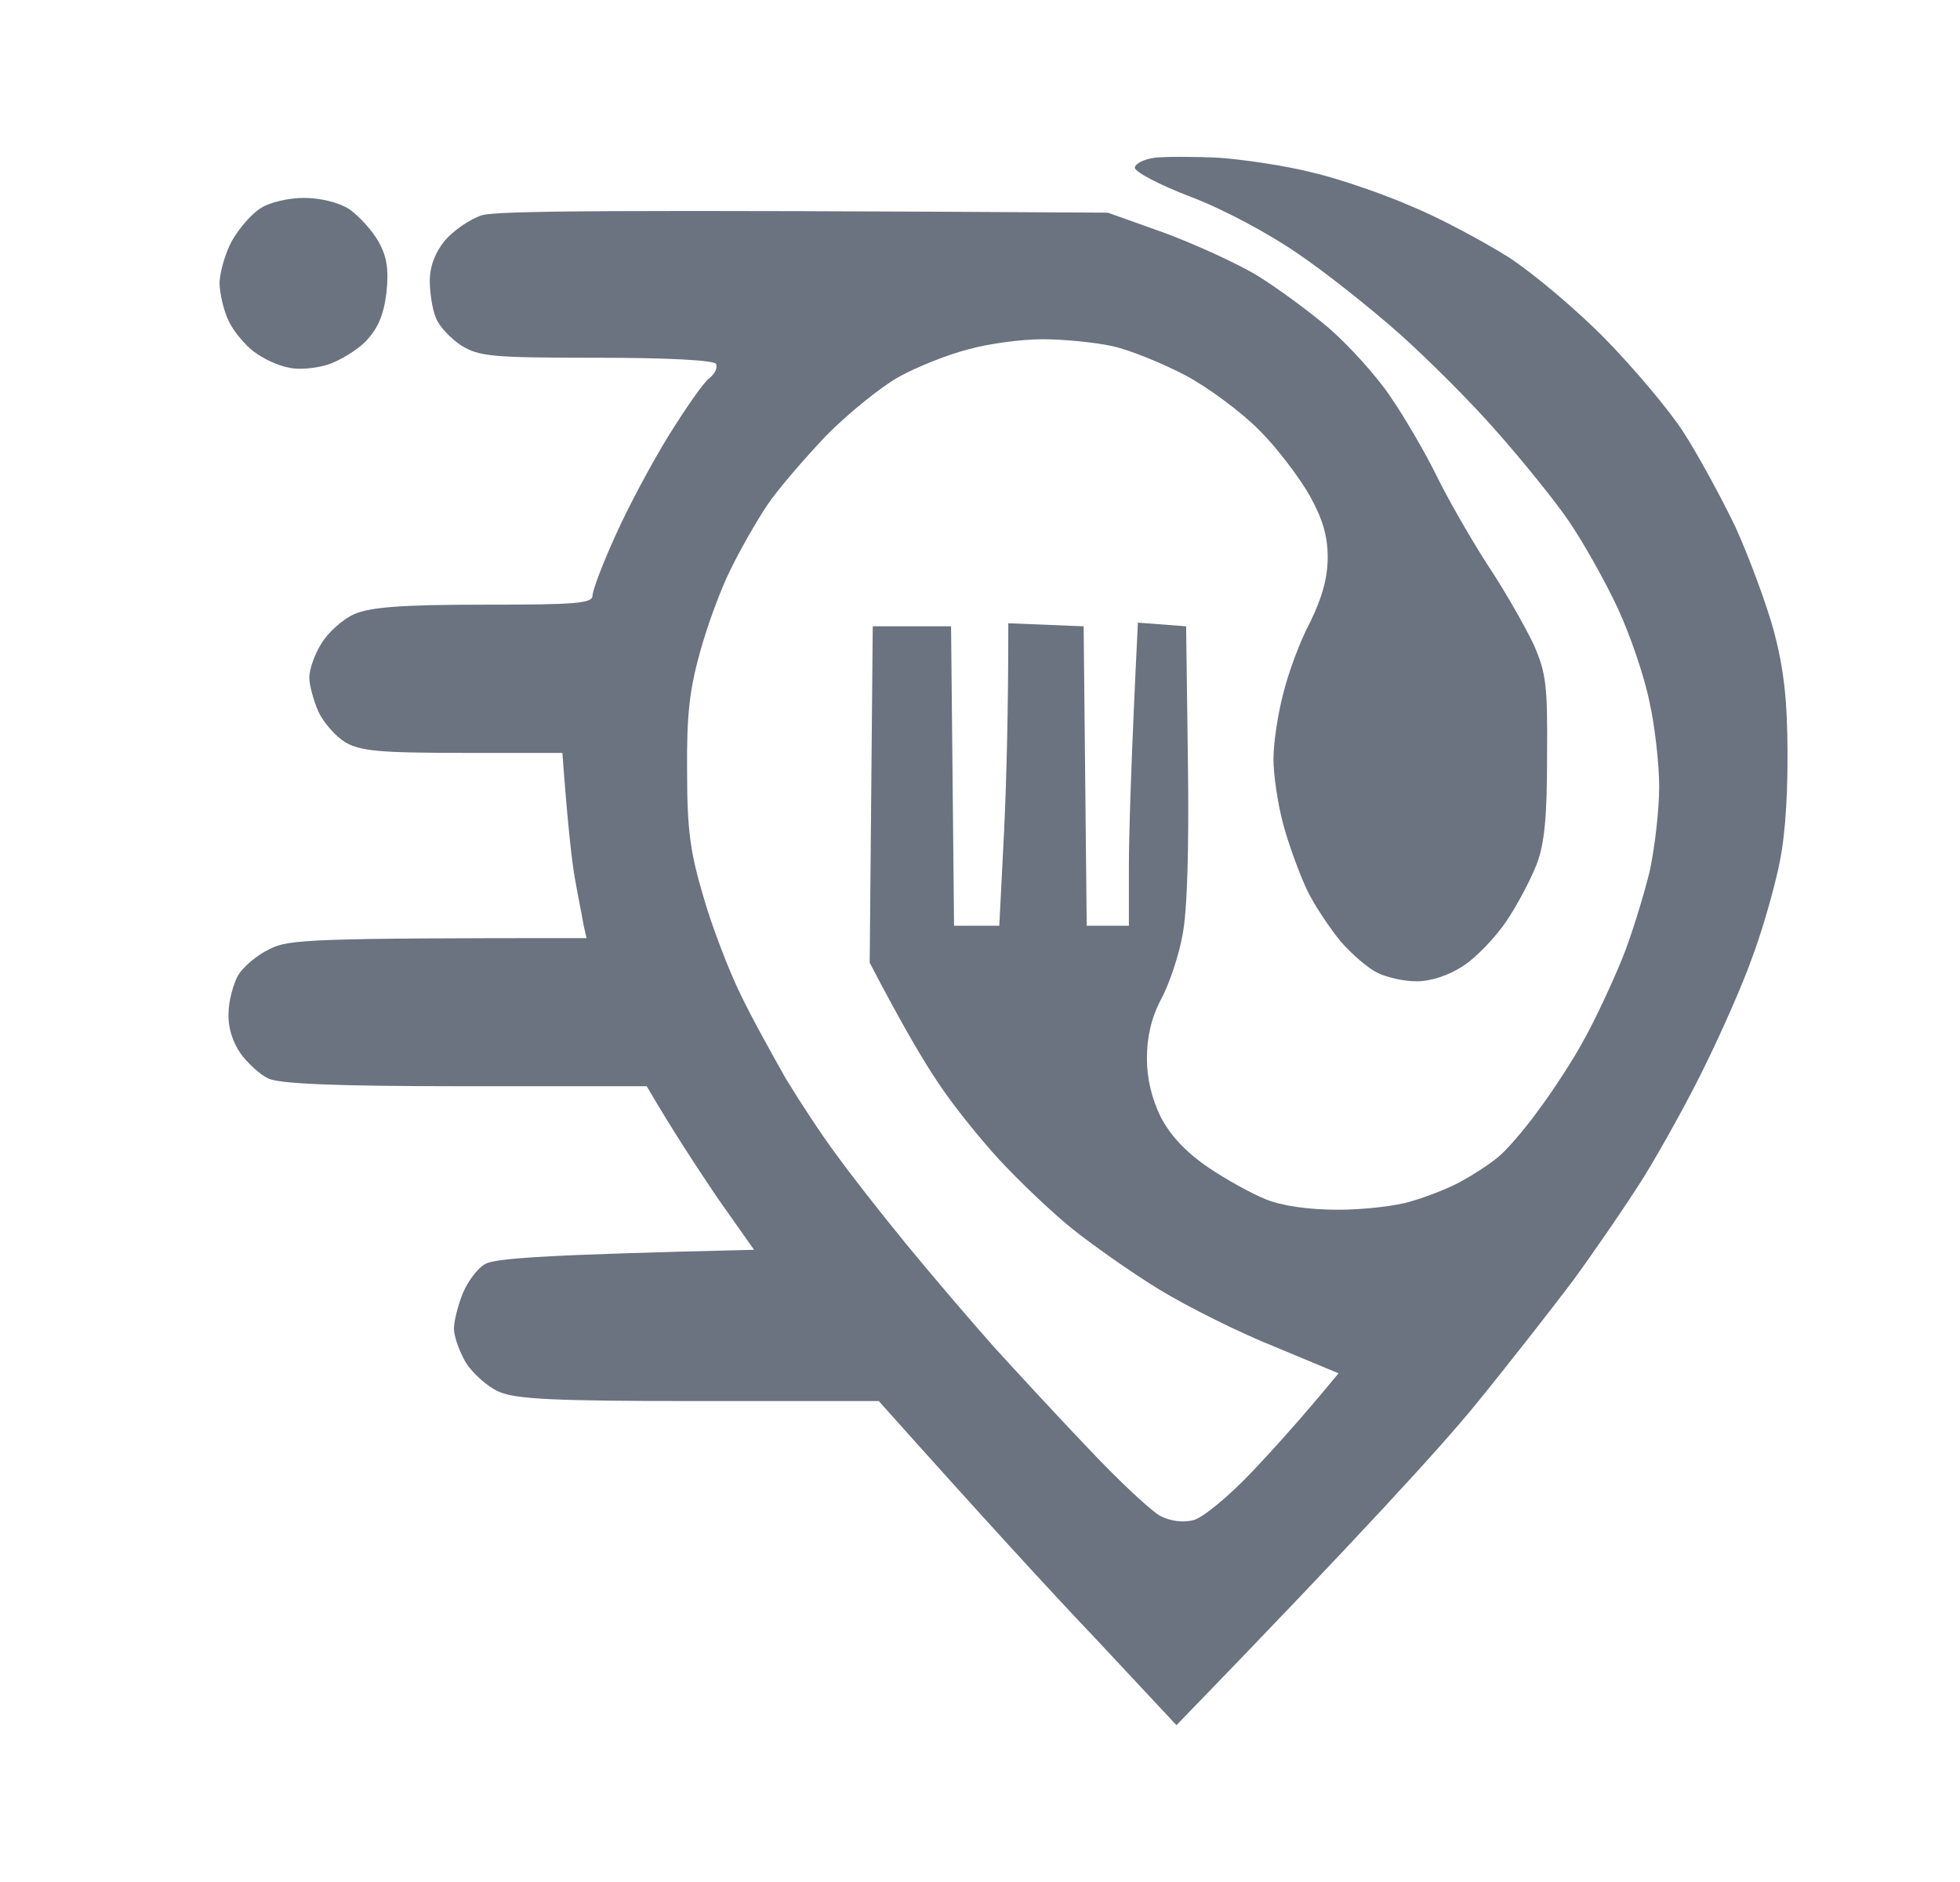
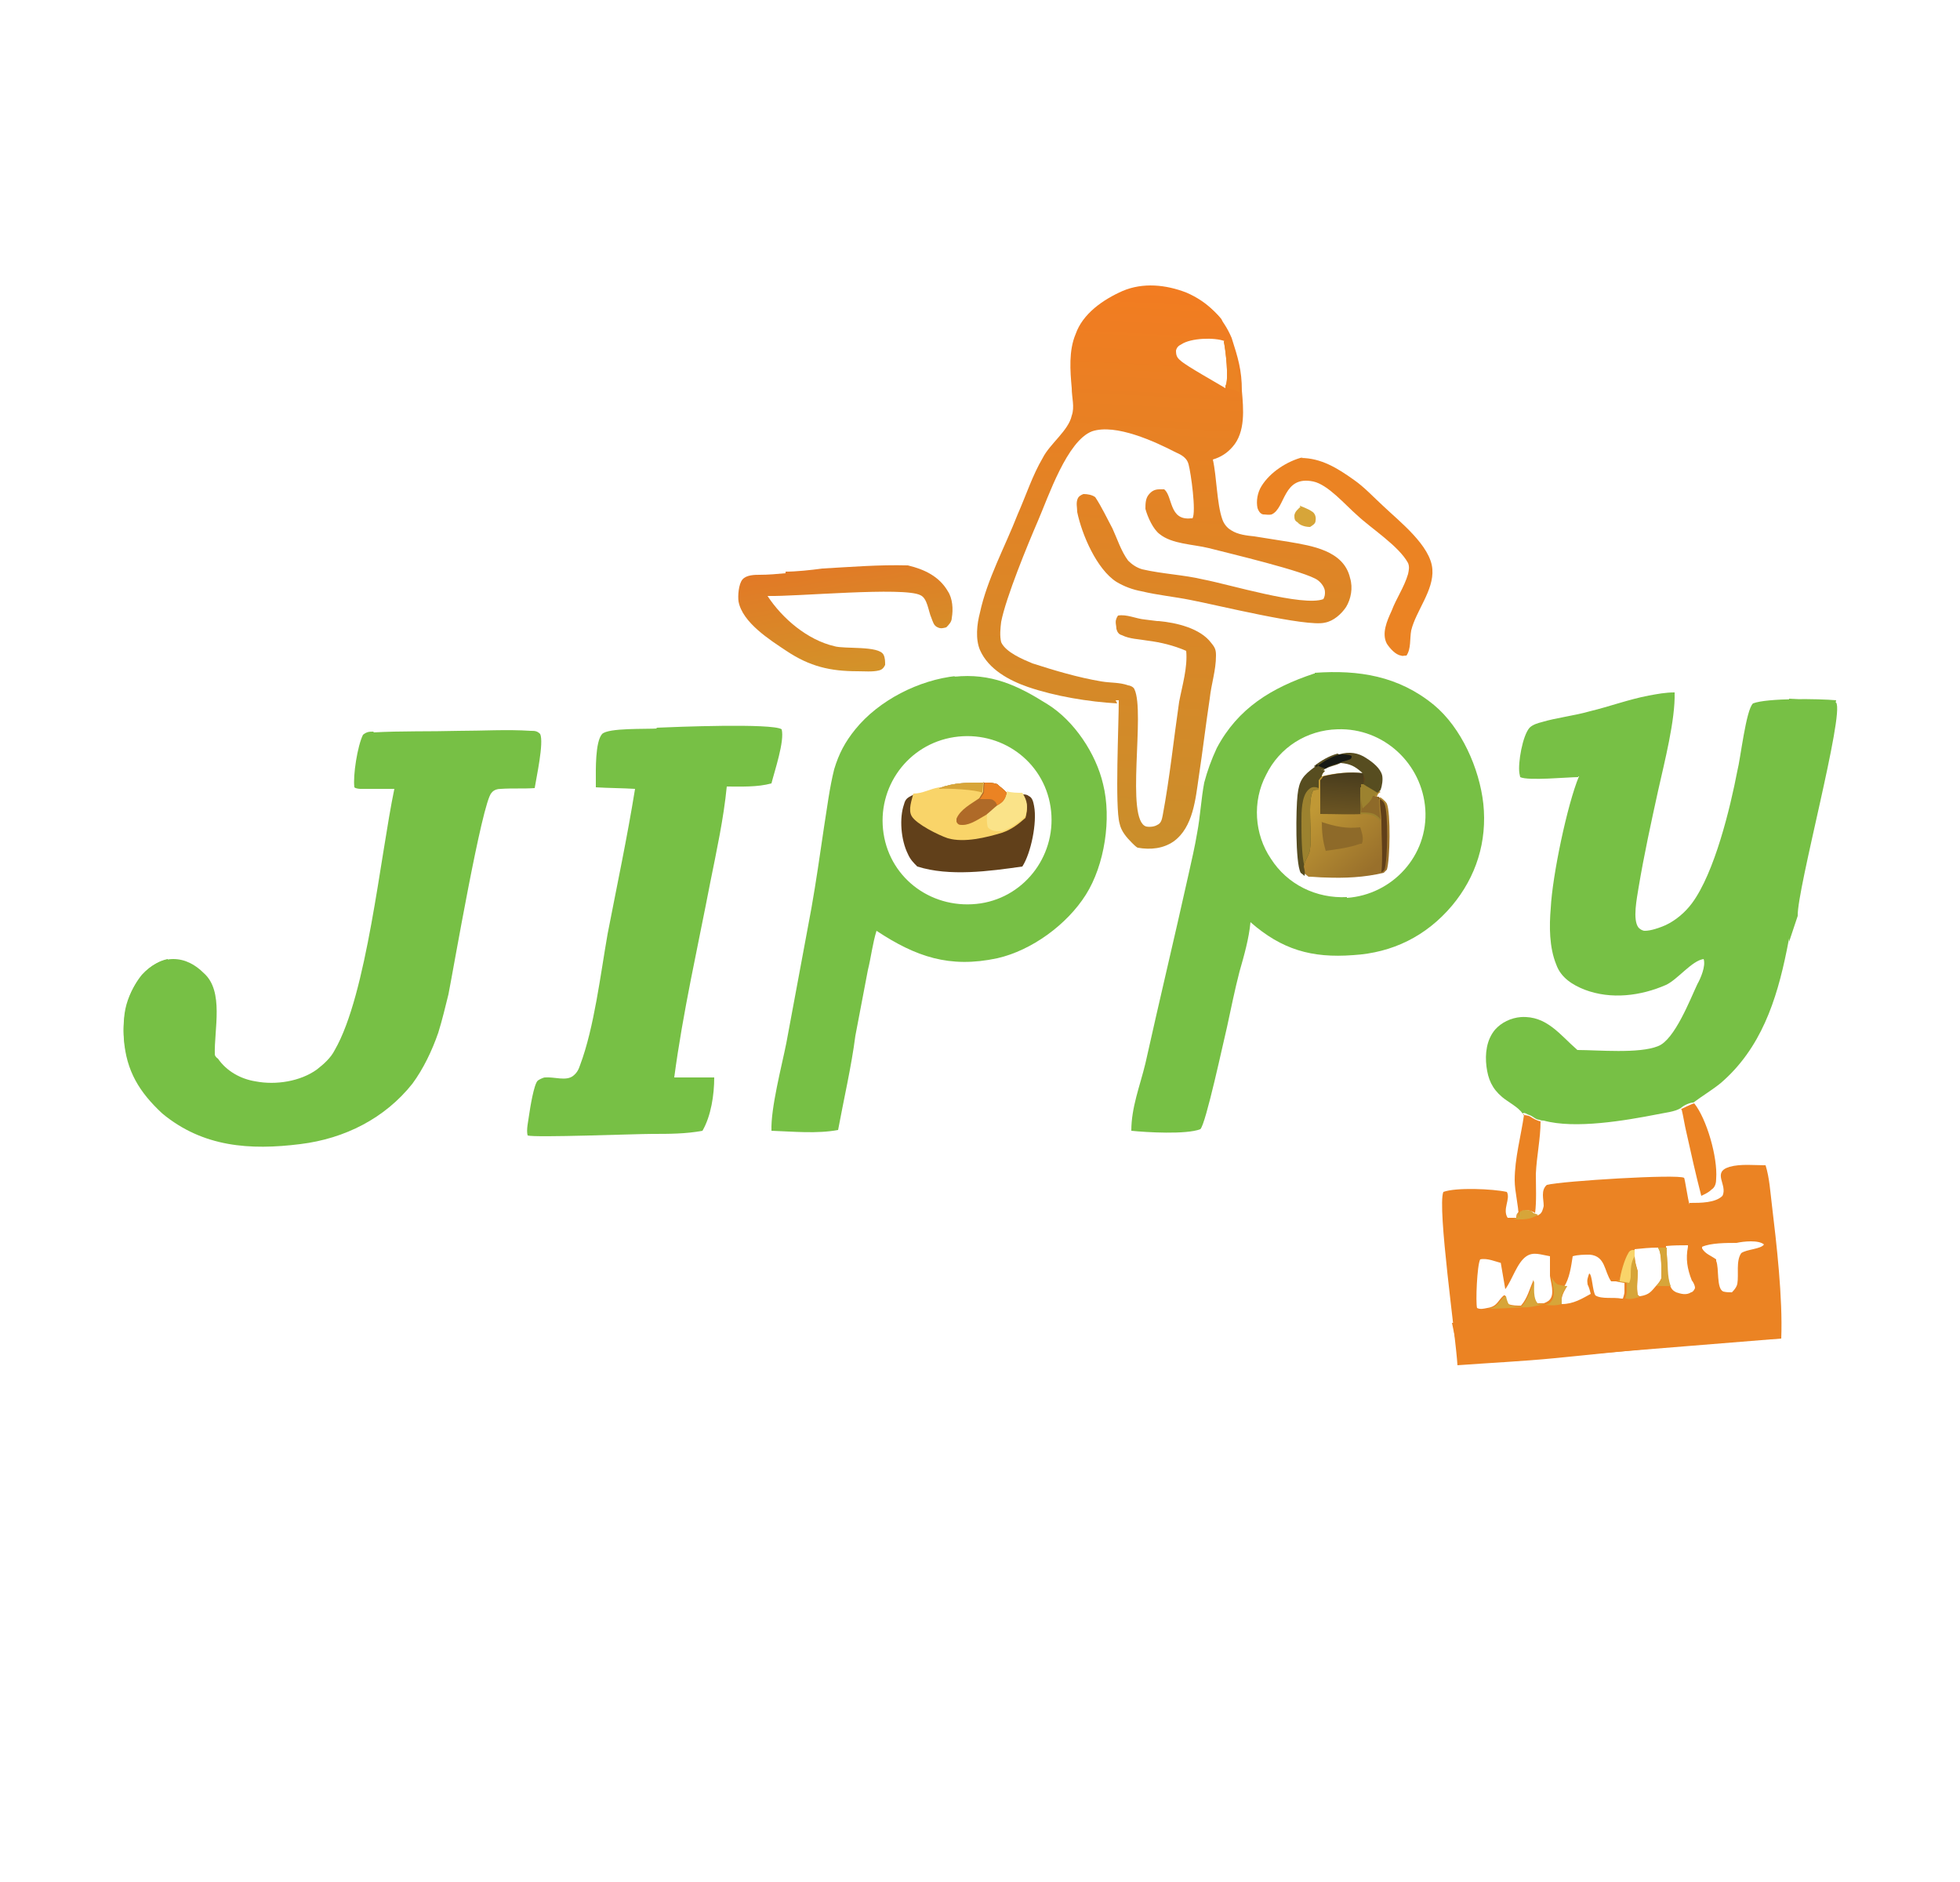
- <svg xmlns="http://www.w3.org/2000/svg" width="25" height="24" viewBox="0 0 25 24" fill="none">
-   <path d="M14.475 2.138C14.475 2.091 14.591 2.028 14.729 2.012H14.721C14.86 1.996 15.236 1.996 15.552 2.012C15.867 2.035 16.405 2.114 16.743 2.201C17.081 2.279 17.65 2.476 18.011 2.634C18.372 2.783 18.926 3.082 19.241 3.279C19.556 3.484 20.117 3.956 20.479 4.326C20.84 4.696 21.286 5.224 21.47 5.507C21.654 5.791 21.954 6.342 22.139 6.727C22.316 7.121 22.538 7.719 22.631 8.066C22.754 8.538 22.8 8.94 22.8 9.64C22.8 10.27 22.761 10.766 22.669 11.136C22.6 11.443 22.454 11.939 22.339 12.238C22.231 12.545 21.97 13.136 21.762 13.561C21.562 13.978 21.201 14.631 20.963 15.017C20.724 15.395 20.317 15.985 20.063 16.332C19.802 16.678 19.249 17.387 18.826 17.906C18.403 18.426 17.373 19.559 15.006 22L13.976 20.898C13.399 20.292 12.546 19.363 11.209 17.867H8.918C7.058 17.867 6.589 17.843 6.366 17.749C6.22 17.686 6.028 17.513 5.944 17.379C5.859 17.237 5.79 17.04 5.79 16.946C5.79 16.843 5.844 16.639 5.905 16.489C5.967 16.34 6.097 16.166 6.189 16.119C6.312 16.048 6.904 16.001 9.618 15.938L9.141 15.261C8.887 14.883 8.58 14.419 8.249 13.852H5.92C4.229 13.852 3.545 13.82 3.415 13.75C3.315 13.702 3.153 13.553 3.069 13.435C2.969 13.293 2.907 13.104 2.915 12.923C2.915 12.766 2.977 12.545 3.038 12.435C3.107 12.325 3.284 12.175 3.438 12.104C3.676 11.978 3.96 11.963 7.481 11.963L7.442 11.789C7.427 11.687 7.373 11.435 7.335 11.215C7.296 11.002 7.243 10.546 7.173 9.601H5.905C4.837 9.601 4.598 9.577 4.406 9.467C4.276 9.388 4.122 9.207 4.06 9.073C3.999 8.932 3.945 8.735 3.945 8.64C3.945 8.538 4.014 8.341 4.099 8.207C4.183 8.066 4.376 7.893 4.522 7.83C4.729 7.743 5.113 7.711 6.174 7.711C7.35 7.711 7.558 7.696 7.558 7.593C7.558 7.53 7.688 7.184 7.85 6.83C8.011 6.468 8.319 5.893 8.534 5.547C8.749 5.2 8.98 4.87 9.049 4.822C9.118 4.767 9.156 4.688 9.133 4.641C9.11 4.594 8.526 4.562 7.611 4.562C6.274 4.562 6.113 4.547 5.882 4.405C5.751 4.318 5.598 4.161 5.559 4.051C5.513 3.941 5.482 3.728 5.482 3.578C5.482 3.397 5.552 3.216 5.675 3.067C5.782 2.941 5.997 2.791 6.151 2.744C6.351 2.689 7.688 2.673 14.13 2.712L14.86 2.972C15.259 3.122 15.797 3.366 16.051 3.523C16.305 3.681 16.712 3.98 16.951 4.185C17.196 4.397 17.55 4.783 17.735 5.058C17.919 5.326 18.18 5.775 18.319 6.058C18.457 6.342 18.749 6.853 18.972 7.2C19.203 7.546 19.464 8.011 19.564 8.223C19.718 8.577 19.741 8.727 19.733 9.64C19.733 10.412 19.702 10.75 19.602 11.018C19.525 11.215 19.356 11.537 19.218 11.742C19.08 11.947 18.834 12.207 18.665 12.317C18.472 12.443 18.25 12.514 18.065 12.514C17.911 12.514 17.688 12.466 17.565 12.403C17.45 12.348 17.242 12.167 17.104 12.01C16.974 11.852 16.774 11.561 16.674 11.356C16.574 11.144 16.436 10.766 16.366 10.506C16.297 10.246 16.243 9.876 16.243 9.68C16.243 9.483 16.297 9.113 16.366 8.853C16.428 8.593 16.581 8.176 16.712 7.932C16.866 7.617 16.935 7.365 16.935 7.105C16.935 6.83 16.866 6.609 16.704 6.318C16.574 6.09 16.289 5.712 16.067 5.491C15.844 5.263 15.421 4.948 15.129 4.791C14.829 4.633 14.406 4.46 14.183 4.413C13.968 4.366 13.568 4.326 13.299 4.326C13.038 4.326 12.615 4.381 12.362 4.452C12.108 4.515 11.708 4.673 11.478 4.799C11.247 4.925 10.817 5.271 10.532 5.562C10.248 5.861 9.91 6.255 9.779 6.452C9.648 6.649 9.441 7.011 9.318 7.263C9.195 7.507 9.018 7.987 8.926 8.326C8.795 8.798 8.757 9.129 8.764 9.837C8.764 10.577 8.803 10.868 8.972 11.435C9.08 11.813 9.295 12.372 9.441 12.671C9.587 12.978 9.856 13.458 10.025 13.758C10.202 14.049 10.486 14.482 10.663 14.718C10.832 14.954 11.232 15.466 11.555 15.86C11.87 16.245 12.369 16.828 12.661 17.158C12.954 17.481 13.507 18.079 13.891 18.481C14.276 18.89 14.683 19.268 14.798 19.331C14.937 19.402 15.09 19.418 15.221 19.386C15.344 19.355 15.675 19.079 15.967 18.772C16.251 18.473 16.62 18.064 17.073 17.513L16.259 17.174C15.805 16.993 15.144 16.663 14.783 16.442C14.422 16.222 13.922 15.867 13.668 15.663C13.415 15.458 13 15.064 12.746 14.789C12.492 14.513 12.139 14.072 11.97 13.813C11.793 13.553 11.524 13.104 11.093 12.277L11.132 7.987H12.131L12.169 11.805H12.746L12.807 10.608C12.838 9.947 12.861 9.073 12.861 7.948L13.822 7.987L13.861 11.805H14.399V11.081C14.399 10.679 14.422 9.806 14.514 7.94L15.129 7.987L15.152 9.719C15.167 10.821 15.144 11.624 15.083 11.923C15.037 12.183 14.914 12.553 14.806 12.75C14.683 12.986 14.629 13.23 14.629 13.498C14.629 13.758 14.691 14.009 14.806 14.246C14.929 14.482 15.129 14.694 15.405 14.883C15.636 15.041 15.967 15.222 16.143 15.293C16.351 15.379 16.697 15.427 17.066 15.427C17.396 15.427 17.819 15.379 18.011 15.316C18.203 15.261 18.48 15.151 18.626 15.072C18.772 14.993 18.98 14.86 19.087 14.773C19.195 14.694 19.433 14.419 19.61 14.175C19.794 13.931 20.063 13.521 20.202 13.262C20.348 13.002 20.563 12.537 20.686 12.238C20.809 11.939 20.963 11.427 21.04 11.12C21.109 10.805 21.163 10.317 21.163 10.034C21.163 9.75 21.109 9.262 21.04 8.955C20.978 8.64 20.794 8.097 20.632 7.751C20.471 7.404 20.186 6.901 20.002 6.633C19.817 6.365 19.402 5.854 19.087 5.499C18.772 5.137 18.219 4.586 17.858 4.263C17.496 3.941 16.912 3.476 16.551 3.232C16.174 2.972 15.598 2.665 15.183 2.508C14.791 2.358 14.475 2.193 14.475 2.138Z" fill="#6B7280" />
-   <path d="M2.961 3.067C3.046 2.917 3.207 2.728 3.322 2.657C3.438 2.579 3.684 2.524 3.876 2.524C4.083 2.524 4.314 2.579 4.452 2.665C4.575 2.752 4.744 2.933 4.829 3.082C4.937 3.279 4.96 3.437 4.929 3.736C4.891 4.027 4.821 4.185 4.668 4.35C4.552 4.468 4.329 4.602 4.183 4.649C4.037 4.696 3.807 4.72 3.684 4.688C3.553 4.665 3.361 4.578 3.238 4.484C3.123 4.397 2.977 4.224 2.915 4.09C2.854 3.964 2.8 3.736 2.8 3.602C2.807 3.46 2.877 3.216 2.961 3.067Z" fill="#6B7280" />
+ <svg xmlns="http://www.w3.org/2000/svg" id="Layer_1" version="1.1" viewBox="0 0 25 24">
+   <defs>
+     <style>
+       .st0 {
+         fill: url(#linear-gradient2);
+       }
+ 
+       .st1 {
+         fill: url(#linear-gradient1);
+       }
+ 
+       .st2 {
+         fill: url(#linear-gradient3);
+       }
+ 
+       .st3 {
+         fill: url(#linear-gradient4);
+       }
+ 
+       .st4 {
+         fill: #e0e2e5;
+       }
+ 
+       .st5 {
+         fill: #574d20;
+       }
+ 
+       .st6 {
+         fill: #af6a28;
+       }
+ 
+       .st7 {
+         fill: url(#linear-gradient);
+       }
+ 
+       .st8 {
+         fill: #161914;
+       }
+ 
+       .st9 {
+         fill: #fae389;
+       }
+ 
+       .st10 {
+         fill: #8e6a29;
+       }
+ 
+       .st11 {
+         fill: #9c822f;
+       }
+ 
+       .st12 {
+         fill: #61401a;
+       }
+ 
+       .st13 {
+         fill: #d7a539;
+       }
+ 
+       .st14 {
+         fill: #77c045;
+       }
+ 
+       .st15 {
+         fill: #eb8323;
+       }
+ 
+       .st16 {
+         fill: #f9d469;
+       }
+     </style>
+     <linearGradient id="linear-gradient" x1="18133.21" y1="-10465.37" x2="18119.1" y2="-10449.54" gradientTransform="translate(-897.32 -497.76) rotate(-.91) scale(.05 -.05)" gradientUnits="userSpaceOnUse">
+       <stop offset="0" stop-color="#99702b" />
+       <stop offset="1" stop-color="#c09835" />
+     </linearGradient>
+     <linearGradient id="linear-gradient1" x1="18125.5" y1="-10441.32" x2="18124.54" y2="-10451.22" gradientTransform="translate(-897.32 -497.76) rotate(-.91) scale(.05 -.05)" gradientUnits="userSpaceOnUse">
+       <stop offset="0" stop-color="#483c1d" />
+       <stop offset="1" stop-color="#695322" />
+     </linearGradient>
+     <linearGradient id="linear-gradient2" x1="18086.15" y1="-10317.67" x2="18076.34" y2="-10459.68" gradientTransform="translate(-897.32 -497.76) rotate(-.91) scale(.05 -.05)" gradientUnits="userSpaceOnUse">
+       <stop offset="0" stop-color="#f27c21" />
+       <stop offset="1" stop-color="#ca8e2b" />
+     </linearGradient>
+     <linearGradient id="linear-gradient3" x1="17997.36" y1="-10384.83" x2="18002.08" y2="-10412.9" gradientTransform="translate(-897.32 -497.76) rotate(-.91) scale(.05 -.05)" gradientUnits="userSpaceOnUse">
+       <stop offset="0" stop-color="#e27926" />
+       <stop offset="1" stop-color="#d39229" />
+     </linearGradient>
+     <linearGradient id="linear-gradient4" x1="14.73" y1="22.33" x2="14.35" y2="15.2" gradientTransform="translate(0 26) scale(1 -1)" gradientUnits="userSpaceOnUse">
+       <stop offset="0" stop-color="#ef7f22" />
+       <stop offset="0" stop-color="#f27c21" />
+       <stop offset="1" stop-color="#ca8e2b" />
+     </linearGradient>
+   </defs>
+   <g id="Generative_Object">
+     <g id="Original_Art">
+       <path class="st14" d="M16.77,8.58c.56-.04,1.07.04,1.52.41.35.29.58.81.63,1.26.05.48-.09.93-.4,1.3-.33.39-.76.6-1.26.63-.53.04-.91-.07-1.31-.42-.02.21-.08.42-.14.63-.06.23-.11.48-.16.71-.04.16-.27,1.24-.34,1.3-.18.07-.69.04-.88.02,0-.3.11-.57.18-.86.18-.81.37-1.6.55-2.41.04-.18.08-.35.11-.53.04-.21.05-.43.09-.64.04-.15.09-.29.16-.44.27-.51.7-.77,1.24-.95h.01ZM17.18,11.45c.58-.04,1.04-.54,1-1.13-.04-.58-.53-1.04-1.12-1.02-.39.01-.74.23-.91.58-.18.34-.15.76.06,1.07.21.33.58.51.97.49Z" />
+       <path class="st7" d="M16.79,9.78s.07.04.11.05c-.02.02-.04.04-.04.07.16-.04.34-.06.51-.04l.04-.02s.04.05.04.09l-.02.06s.12.07.18.11c-.04.02-.04.04-.05.07h.05s.06.04.08.08c.05.12.04.71,0,.84l-.04.04c-.25.06-.5.07-.75.06-.07,0-.14-.01-.21-.01l-.05-.04c-.07-.13-.06-.82-.04-.99.02-.19.07-.25.22-.36,0,0-.04,0-.04,0Z" />
+       <path class="st1" d="M17.4,9.84s.04.05.04.09l-.02.06h-.02v.05s-.01.08-.01.13v.21c-.18.01-.37,0-.55,0v-.43s.02-.02.04-.05h0c.16-.04.34-.06.51-.04l.04-.02h-.01Z" />
+       <path class="st12" d="M17.4,9.84s.04.05.04.09l-.02.06h-.02v.05s-.01-.13-.01-.18l.04-.02h-.01Z" />
+       <path class="st5" d="M16.79,9.78s.07.04.11.05c-.02.02-.04.04-.04.07h0s-.02.02-.04.05v.12s-.06,0-.07.01c-.08.13-.01.56-.04.74,0,.07-.07.15-.08.23.01.05.02.07.01.12l-.05-.04c-.07-.13-.06-.82-.04-.99.02-.19.07-.25.22-.36h0Z" />
+       <path class="st11" d="M16.64,11.05c-.04-.13-.04-.44-.04-.58,0-.11,0-.32.09-.4.04-.04.08-.04.13-.02v.02s-.06,0-.07.01c-.08.13-.01.56-.04.74,0,.07-.07.15-.08.23Z" />
+       <path class="st11" d="M17.36,10.04v-.04h.04c.06.04.12.07.18.11-.04.02-.04.04-.05.07h.05c0,.12.01.2.02.3,0-.01-.02-.04-.04-.05-.05-.05-.14-.05-.21-.05.01-.07,0-.14,0-.21v-.13h.01Z" />
+       <path class="st10" d="M17.54,10.16h.05c0,.12.01.2.02.3,0-.01-.02-.04-.04-.05-.05-.05-.14-.05-.21-.05.01-.07,0-.14,0-.21,0,.06.01.11.02.16.05-.05.11-.09.13-.16,0,0,.02,0,.02,0Z" />
+       <path class="st12" d="M17.58,10.18s.06.02.08.07c.05.12.04.71,0,.84l-.04.04c.02-.22,0-.44,0-.65,0-.09-.02-.19-.02-.29,0,0-.02,0-.02,0Z" />
+       <path class="st10" d="M16.85,10.48c.18.06.32.09.5.07.02.07.05.14.02.21h-.02c-.14.05-.29.07-.44.09-.04-.13-.05-.25-.05-.37,0,0-.01,0-.01,0Z" />
+       <path class="st5" d="M17.08,9.62c.13-.04.25-.02.35.05.08.05.18.13.2.22.01.05,0,.13-.02.18,0,.01-.02.02-.04.04-.06-.04-.12-.07-.18-.11l.02-.06s-.01-.06-.04-.09c-.09-.08-.15-.11-.27-.12-.08.04-.15.04-.22.09h-.01s-.07-.02-.11-.05c.09-.07.19-.13.3-.16h0Z" />
+       <path class="st8" d="M16.79,9.78c.09-.07.19-.13.3-.16.05,0,.11,0,.15.02,0,.02,0,.04-.04.05-.02.01-.04.01-.06.02h-.01c-.08.04-.15.04-.22.09h-.01s-.07-.02-.11-.05v.02h-.01Z" />
+       <path class="st14" d="M20.13,9.91c-.13,0-.64.05-.74,0,0-.01-.01-.04-.01-.05-.02-.13.04-.48.13-.58.04-.04.11-.06.15-.07.2-.06.41-.08.62-.14.25-.06.49-.15.75-.2.11-.02.21-.04.33-.04.01.35-.13.89-.21,1.25-.09.41-.18.82-.25,1.24-.02.13-.08.41,0,.51.02.02.05.04.08.04.08,0,.19-.04.26-.07.13-.06.25-.16.34-.28.29-.39.49-1.22.58-1.69.04-.15.11-.78.2-.86.18-.07.84-.06,1.06-.04l-.63,3.19c-.13.64-.33,1.25-.84,1.69-.11.09-.23.16-.35.25-.05,0-.13.04-.16.07h0c-.08.05-.21.06-.3.08-.41.08-1.05.19-1.45.08-.01,0-.04,0-.05-.01-.05,0-.08-.04-.13-.06-.04-.01-.06-.04-.09-.02-.05-.08-.19-.15-.26-.21-.13-.11-.18-.23-.2-.39-.02-.16,0-.34.11-.47.08-.09.2-.15.33-.16.33-.02.5.23.72.42.26,0,.79.05,1.03-.05.21-.08.41-.6.5-.79.04-.07.11-.23.08-.32-.15.02-.33.26-.48.33-.32.14-.7.19-1.04.06-.15-.06-.3-.15-.36-.32-.09-.22-.09-.49-.07-.72.02-.41.21-1.32.36-1.68h-.01Z" />
+       <path class="st14" d="M12.17,8.63c.47-.05.81.11,1.19.35.34.21.62.63.71,1.02.11.44.02,1.03-.22,1.41s-.69.71-1.13.81c-.61.13-1.04-.02-1.54-.35-.05.16-.07.34-.11.5l-.16.84c-.05.39-.15.82-.22,1.2-.27.05-.57.02-.85.01-.01-.29.13-.82.19-1.12l.32-1.72c.06-.34.11-.69.16-1.03.04-.25.07-.5.13-.74.06-.2.14-.35.27-.51.3-.37.81-.63,1.29-.68h-.01ZM12.51,11.52c.58-.09.98-.64.89-1.23s-.64-.98-1.23-.89-.99.64-.9,1.23.64.98,1.24.89Z" />
+       <path class="st12" d="M11.98,10.05c.19-.07.36-.07.56-.07.06,0,.12,0,.18.02.04.04.09.07.12.11.07.02.13.02.2.02.02,0,.06,0,.08.02.05.02.06.08.07.13.04.21-.04.6-.15.77-.42.06-.93.13-1.34,0-.05-.05-.09-.09-.12-.16-.09-.18-.11-.46-.05-.63.02-.08.05-.09.13-.13.12,0,.21-.06.33-.08Z" />
+       <path class="st16" d="M11.98,10.05c.19-.07.36-.07.56-.07.06,0,.12,0,.18.02.04.04.09.07.12.11.07.02.13.02.2.02.07.11.07.18.04.3-.09.08-.18.15-.3.19-.2.06-.48.13-.69.07-.12-.04-.4-.18-.46-.28-.05-.08,0-.21.02-.29.12,0,.21-.06.33-.08h.01Z" />
+       <path class="st9" d="M12.84,10.09c.07.02.13.02.2.02.07.11.07.18.04.3-.09.08-.18.15-.3.19h-.06s-.08,0-.12-.05c-.02-.07-.01-.12-.01-.19.05-.05.09-.08.14-.12.08-.05.09-.07.12-.16Z" />
+       <path class="st6" d="M12.54,9.98c.06,0,.12,0,.18.02.04.04.09.07.12.11-.02.09-.05.12-.12.16-.05.04-.09.08-.14.12-.09.05-.2.13-.3.13-.04,0-.06,0-.08-.04v-.04c.05-.12.19-.19.29-.26l.05-.08s0-.08.01-.13Z" />
+       <path class="st15" d="M12.54,9.98c.06,0,.12,0,.18.02.04.04.09.07.12.11-.02.09-.05.12-.12.16,0,0-.01-.02-.02-.04-.04-.04-.06-.04-.09-.04h-.11l.05-.08s0-.08.01-.13h-.01Z" />
+       <path class="st13" d="M11.98,10.05c.19-.07.36-.07.56-.07,0,.04-.01.08-.01.13-.07-.04-.46-.06-.55-.05h0Z" />
+       <path class="st14" d="M4.76,9.34c.36-.02.72-.01,1.09-.02.3,0,.62-.02.92,0,.05,0,.08,0,.12.04.05.11-.05.56-.07.69-.14.01-.29,0-.43.01-.04,0-.09.01-.12.05-.12.11-.49,2.27-.55,2.57-.04.16-.08.33-.13.49-.08.23-.19.46-.33.65-.35.44-.86.7-1.43.77-.64.08-1.24.04-1.76-.39-.29-.27-.46-.54-.49-.95-.02-.29.05-.6.23-.82.11-.12.25-.2.4-.2s.28.07.39.18c.26.23.13.72.14,1.04,0,.01.02.04.04.05.11.16.29.26.48.29.26.05.57,0,.78-.15.09-.07.18-.15.23-.25.41-.71.58-2.47.76-3.33h-.43s-.06,0-.08-.02c-.02-.15.04-.53.11-.67.05-.04.08-.04.14-.04Z" />
+       <path class="st0" d="M14.25,8.97c-.36-.02-.79-.09-1.14-.21-.23-.08-.5-.22-.61-.47-.06-.14-.04-.33,0-.48.09-.42.32-.84.48-1.25.11-.25.19-.5.32-.72.09-.18.33-.35.37-.54.04-.11,0-.23,0-.35-.02-.22-.04-.48.05-.69.09-.26.35-.44.6-.55.26-.11.55-.08.81.02.28.12.47.32.58.58.08.25.13.41.13.67.02.23.05.53-.12.72-.07.08-.15.13-.25.16.05.22.05.56.12.76.02.06.06.11.11.14.09.06.21.07.3.08l.44.07c.29.05.7.11.78.46.04.13.01.27-.05.37-.06.09-.16.18-.27.2-.23.06-1.4-.23-1.72-.29-.2-.04-.41-.06-.62-.11-.11-.02-.22-.06-.32-.12-.25-.16-.44-.6-.5-.89,0-.06-.02-.12.01-.18.01-.02.04-.04.07-.05.05,0,.11.01.15.04.08.12.15.27.22.4.06.13.11.29.2.41.05.05.11.09.18.11.26.06.53.07.78.13.32.06,1.27.35,1.53.25.02-.04.02-.06.02-.09,0-.06-.05-.12-.09-.15-.14-.11-1.16-.35-1.39-.41-.2-.05-.47-.05-.63-.18-.08-.06-.15-.21-.18-.32,0-.06,0-.13.04-.18s.08-.07.14-.07h.06c.11.09.06.4.34.37h.02c.05-.08-.02-.58-.05-.69-.02-.08-.09-.12-.16-.15-.27-.14-.77-.37-1.07-.27-.32.12-.56.84-.69,1.14-.13.3-.41.98-.47,1.29-.01.08-.02.18,0,.26.06.13.28.22.4.27.28.09.58.18.88.23.12.02.23.01.34.05.02,0,.07.02.08.05.14.29-.12,1.67.15,1.75.05.01.11,0,.14-.02.05-.02.06-.07.07-.12.09-.48.14-.97.21-1.45.04-.21.11-.44.09-.65-.16-.07-.33-.11-.49-.13-.11-.02-.23-.02-.33-.07-.04-.01-.06-.04-.07-.08,0-.04-.02-.09,0-.13,0-.01.01-.02.02-.04.11-.02.23.04.34.05l.16.02h.02c.22.02.53.09.67.28.05.06.06.09.06.16,0,.19-.06.36-.08.55-.05.33-.09.67-.14,1-.04.27-.07.64-.32.82-.13.09-.29.11-.46.08-.02-.01-.05-.04-.07-.06-.07-.07-.14-.15-.16-.25-.06-.21-.01-1.26-.01-1.57,0,0-.04,0-.04,0ZM15.62,4.35c-.13-.05-.43-.04-.55.04-.04.02-.06.04-.07.08,0,.06.01.09.06.13.06.06.49.3.57.35v-.02c.05-.08,0-.48-.02-.57,0,0,.01,0,.01,0Z" />
+       <path class="st15" d="M15.62,4.35h.06c.08.22.13.4.13.65-.06-.04-.12-.02-.18-.06v-.02c.05-.08,0-.48-.02-.57,0,0,.01,0,.01,0Z" />
+       <path class="st15" d="M21.56,15.34c.13,0,.32,0,.41-.09.07-.14-.14-.3.09-.37.14-.04.32-.02.46-.02.05.16.06.34.08.5.06.5.14,1.19.12,1.71-.22.01-.44,0-.67.02-.21.01-.42.05-.63.07l-1.59.16c-.41.04-.83.06-1.24.09-.02-.35-.26-2.02-.18-2.21.16-.06.63-.04.81,0,.05.09-.06.22.01.33h.11s0-.04.01-.05c.01-.02.05-.04.08-.04.05,0,.09,0,.12.04l.06.02s.01,0,.02-.01c.04-.02.05-.07.06-.11,0-.09-.04-.2.04-.27.2-.05,1.67-.14,1.75-.09.01,0,.05.29.07.34v-.02h.01ZM19.16,16.11c-.08-.02-.19-.07-.28-.05-.04.07-.06.55-.04.62.04.02.08.01.13,0,.13-.02.13-.09.21-.16h.02s.01.07.04.11c.05.02.11.02.16.02.08-.09.11-.21.16-.33,0,.09-.02.23.05.3h.08s.06-.02.08-.05c.06-.07.01-.22,0-.3v-.25c-.12-.02-.21-.06-.3,0-.12.08-.18.3-.27.42-.02-.12-.04-.23-.06-.35h.01ZM19.99,16.4s-.08.12-.07.18v.05c.15,0,.26-.07.37-.13-.01-.04-.02-.08-.04-.12-.01-.06,0-.08.02-.14.04.01.04.22.08.28.08.05.23.02.33.04h.02s.02-.06.02-.08v-.12s-.07-.01-.11-.02h-.06c-.09-.13-.07-.32-.27-.34-.07,0-.15,0-.22.02-.02.13-.04.28-.11.39h.01ZM21.25,15.9v.08c.02.14,0,.28.05.41.02.05.04.07.08.09.06.02.13.04.19,0,.02,0,.05-.04.05-.06s-.02-.07-.04-.09c-.06-.15-.08-.28-.05-.43v-.02c-.09,0-.19,0-.28.01h0ZM22.08,16.49s.07-.06.08-.12c.02-.12-.02-.29.05-.39.07-.05.25-.05.29-.11-.07-.06-.26-.04-.35-.02-.13,0-.33,0-.44.05v.02c.04.07.11.09.18.14v.02c.04.09,0,.35.09.39.04.01.07.01.11.01ZM21.15,15.91c-.11,0-.2.01-.3.02v.08c0,.07.02.13.04.2,0,.09-.02.21,0,.3l.02.02h.01c.12-.02.14-.06.21-.14.02-.02.05-.06.06-.09,0-.08.01-.33-.04-.39h0Z" />
+       <path class="st13" d="M19.35,15.52s0-.04.01-.05c.01-.02.05-.04.08-.04.05,0,.09,0,.12.04l.06.02c-.11.07-.2.06-.32.06l.05-.02h0Z" />
+       <path class="st13" d="M20.66,16.33c.01-.09.06-.27.11-.35.02-.04.05-.04.08-.04v.08c0,.07.02.13.04.2,0,.09-.02.21,0,.3l.02.02s-.12.04-.16.02h-.04.02s.02-.06.02-.08v-.12s-.07-.01-.11-.02v-.02h.01Z" />
+       <path class="st16" d="M20.66,16.33c.01-.09.06-.27.11-.35.02-.04.05-.04.08-.04v.08c-.05.08-.05.16-.05.26,0,.02-.01.06-.02.08-.04-.01-.07-.01-.11-.02h-.01Z" />
+       <path class="st13" d="M19.57,16.33c0,.09-.02.23.05.3h.08c-.09.02-.2.05-.29.04-.15.01-.29.02-.43.02.13-.02.13-.09.21-.16h.02s.01.07.04.11c.05.02.11.02.16.02.08-.09.11-.21.16-.33Z" />
+       <path class="st13" d="M21.15,15.91h.11v.08c.02.14,0,.28.05.41h-.18s.05-.06.06-.09c0-.08.01-.33-.04-.39h0Z" />
+       <path class="st13" d="M19.79,16.29s.04.07.08.09c.04.01.08.02.12.02-.04.05-.08.12-.07.18v.05c-.07.02-.14.02-.21.01.04-.01.06-.02.08-.05.06-.07.01-.22,0-.3Z" />
+       <path class="st14" d="M8.38,9.28c.22-.01,1.47-.06,1.59.02.04.15-.09.53-.13.69-.18.05-.39.04-.57.04-.04.41-.13.82-.21,1.22-.16.83-.35,1.66-.46,2.49h.51c0,.22-.04.49-.15.68-.21.04-.43.04-.64.04s-1.5.05-1.59.02h0c-.02-.07.01-.19.02-.27.01-.07.06-.39.11-.43.01-.01.07-.04.09-.04.12-.01.27.05.36-.02.05-.04.07-.08.09-.14.18-.48.26-1.16.35-1.67.12-.62.25-1.23.35-1.85-.16-.01-.34-.01-.5-.02v-.08c0-.13-.01-.5.08-.6.08-.08.56-.06.71-.07h-.02Z" />
+       <path class="st2" d="M10.01,7.29c.15,0,.33-.02.48-.04.36-.02.72-.05,1.09-.04.21.05.4.14.51.33.06.09.07.23.05.34,0,.05-.04.09-.07.12-.04.01-.07.02-.11,0-.05-.02-.06-.07-.08-.12-.04-.09-.05-.25-.14-.29-.21-.11-1.59.02-1.95.01.19.29.51.56.85.64.13.04.57-.01.63.11.02.04.02.09.02.13-.02.04-.04.06-.08.07-.08.02-.19.01-.27.01-.35,0-.61-.06-.91-.26-.21-.14-.56-.36-.61-.63-.01-.07,0-.22.05-.28s.16-.06.22-.06c.11,0,.22-.01.33-.02v-.02h-.01Z" />
+       <path class="st15" d="M16.59,5.84c.26,0,.47.13.68.28.13.09.25.22.37.33.21.2.61.51.63.81.02.27-.21.53-.27.78-.02.11,0,.23-.06.32-.04,0-.05.01-.07,0-.07-.01-.14-.09-.18-.15-.07-.13,0-.29.06-.42.06-.16.16-.3.21-.47.01-.05.02-.09,0-.14-.12-.22-.47-.44-.65-.61-.15-.13-.37-.39-.56-.43-.39-.08-.35.34-.53.42-.04.01-.07,0-.11,0-.04-.01-.06-.05-.07-.08-.02-.09,0-.2.05-.28.11-.18.33-.32.53-.37,0,0-.04.02-.04.02Z" />
+       <path class="st15" d="M19.43,14.22s.06,0,.09.02.08.05.13.06c0,.22-.05.44-.06.67,0,.16.01.35-.01.5-.02-.02-.08-.04-.12-.04-.02,0-.07.01-.08.04,0,.01,0,.04-.01.05,0-.15-.05-.32-.05-.47,0-.28.08-.56.12-.84h-.01Z" />
+       <path class="st15" d="M21.45,14.14h0s.12-.06.16-.07c.16.2.3.69.28.96,0,.05-.01.11-.06.14-.04.04-.09.06-.13.08-.07-.27-.13-.54-.19-.81-.02-.08-.04-.21-.06-.29h-.01Z" />
+       <path class="st13" d="M16.58,6.45s.11.04.15.07c.04.02.06.07.05.12,0,.04-.04.06-.07.08-.06,0-.13-.02-.16-.06-.04-.02-.04-.05-.04-.09.01-.05.04-.07.08-.11h-.01Z" />
+     </g>
+     <g id="Expanded_Art">
+       <path class="st3" d="M15.63,4.21h-1.87c.3-.62,1.39-.68,1.82-.14.02.04.04.13.05.14Z" />
+       <path class="st14" d="M2.14,12.24v1.99c-.41-.3-.62-.78-.55-1.31.04-.29.26-.63.55-.69h0Z" />
+       <path class="st14" d="M22.82,12.01v-3.1l.6.05c.11.14-.5,2.38-.49,2.72l-.11.33Z" />
+       <path class="st15" d="M18.53,16.87h4.18v.2l-4.08.33s-.09-.44-.11-.53Z" />
+       <path class="st4" d="M6.74,20.35" />
+     </g>
+   </g>
</svg>
